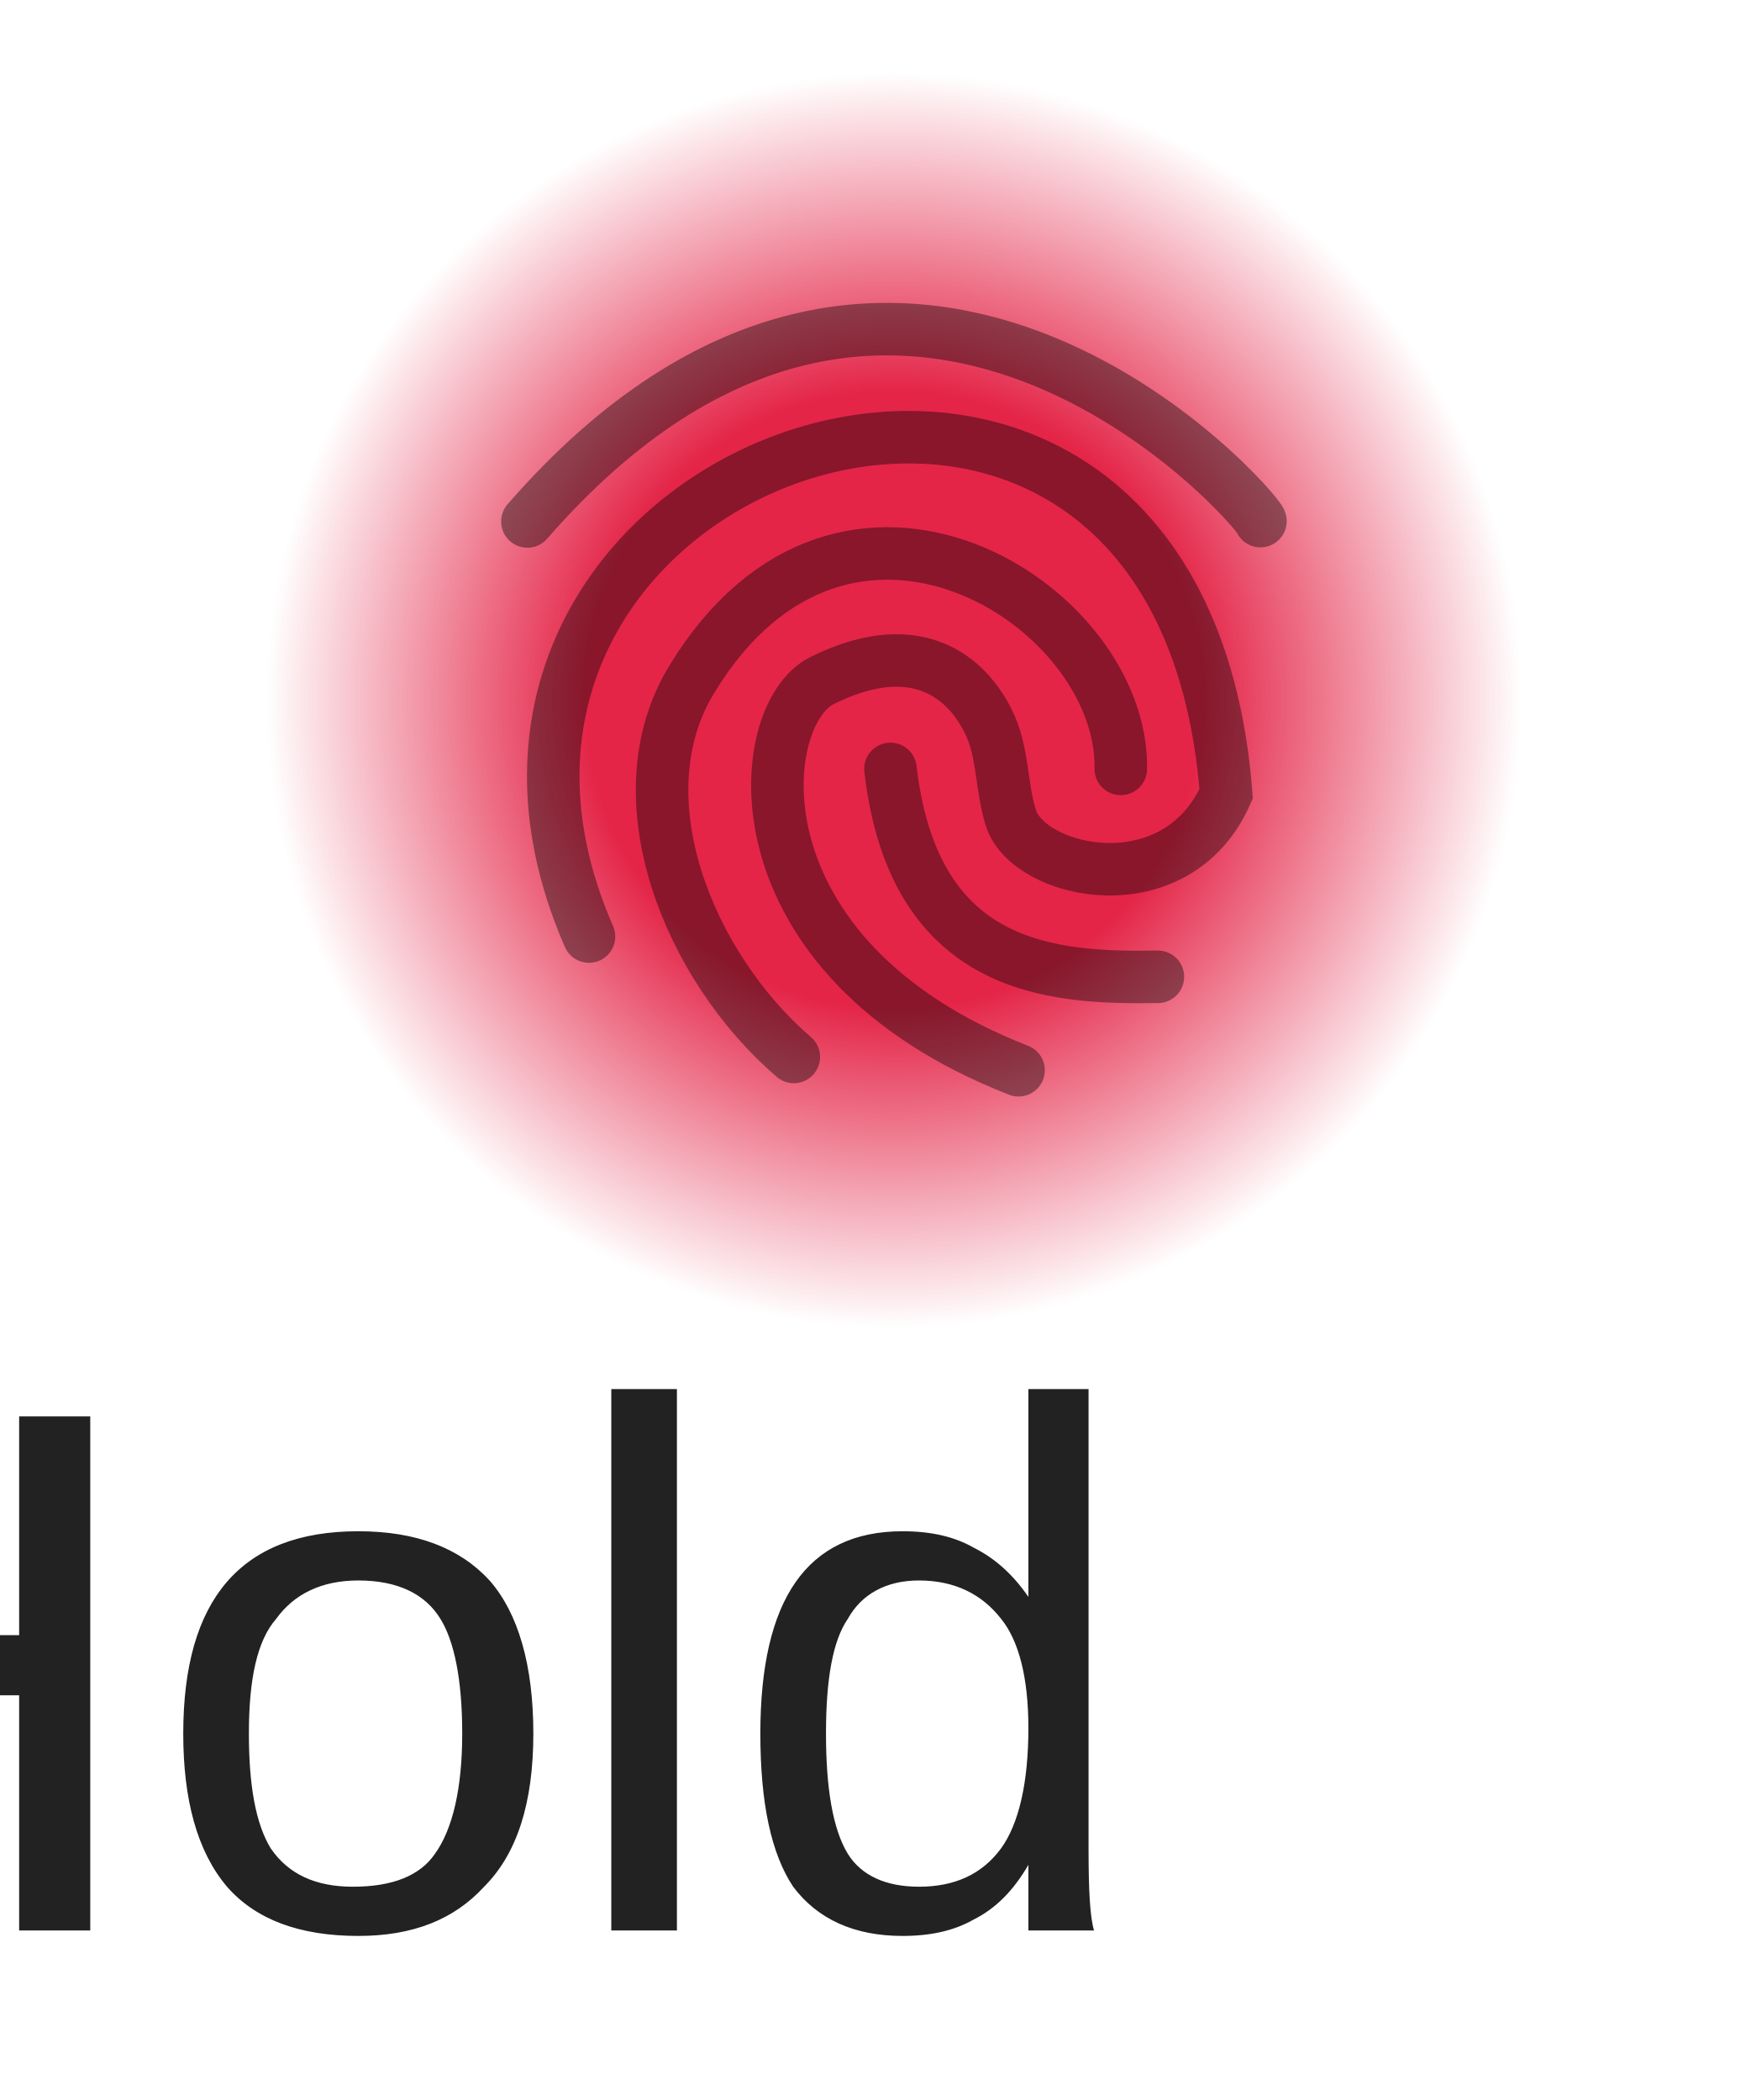
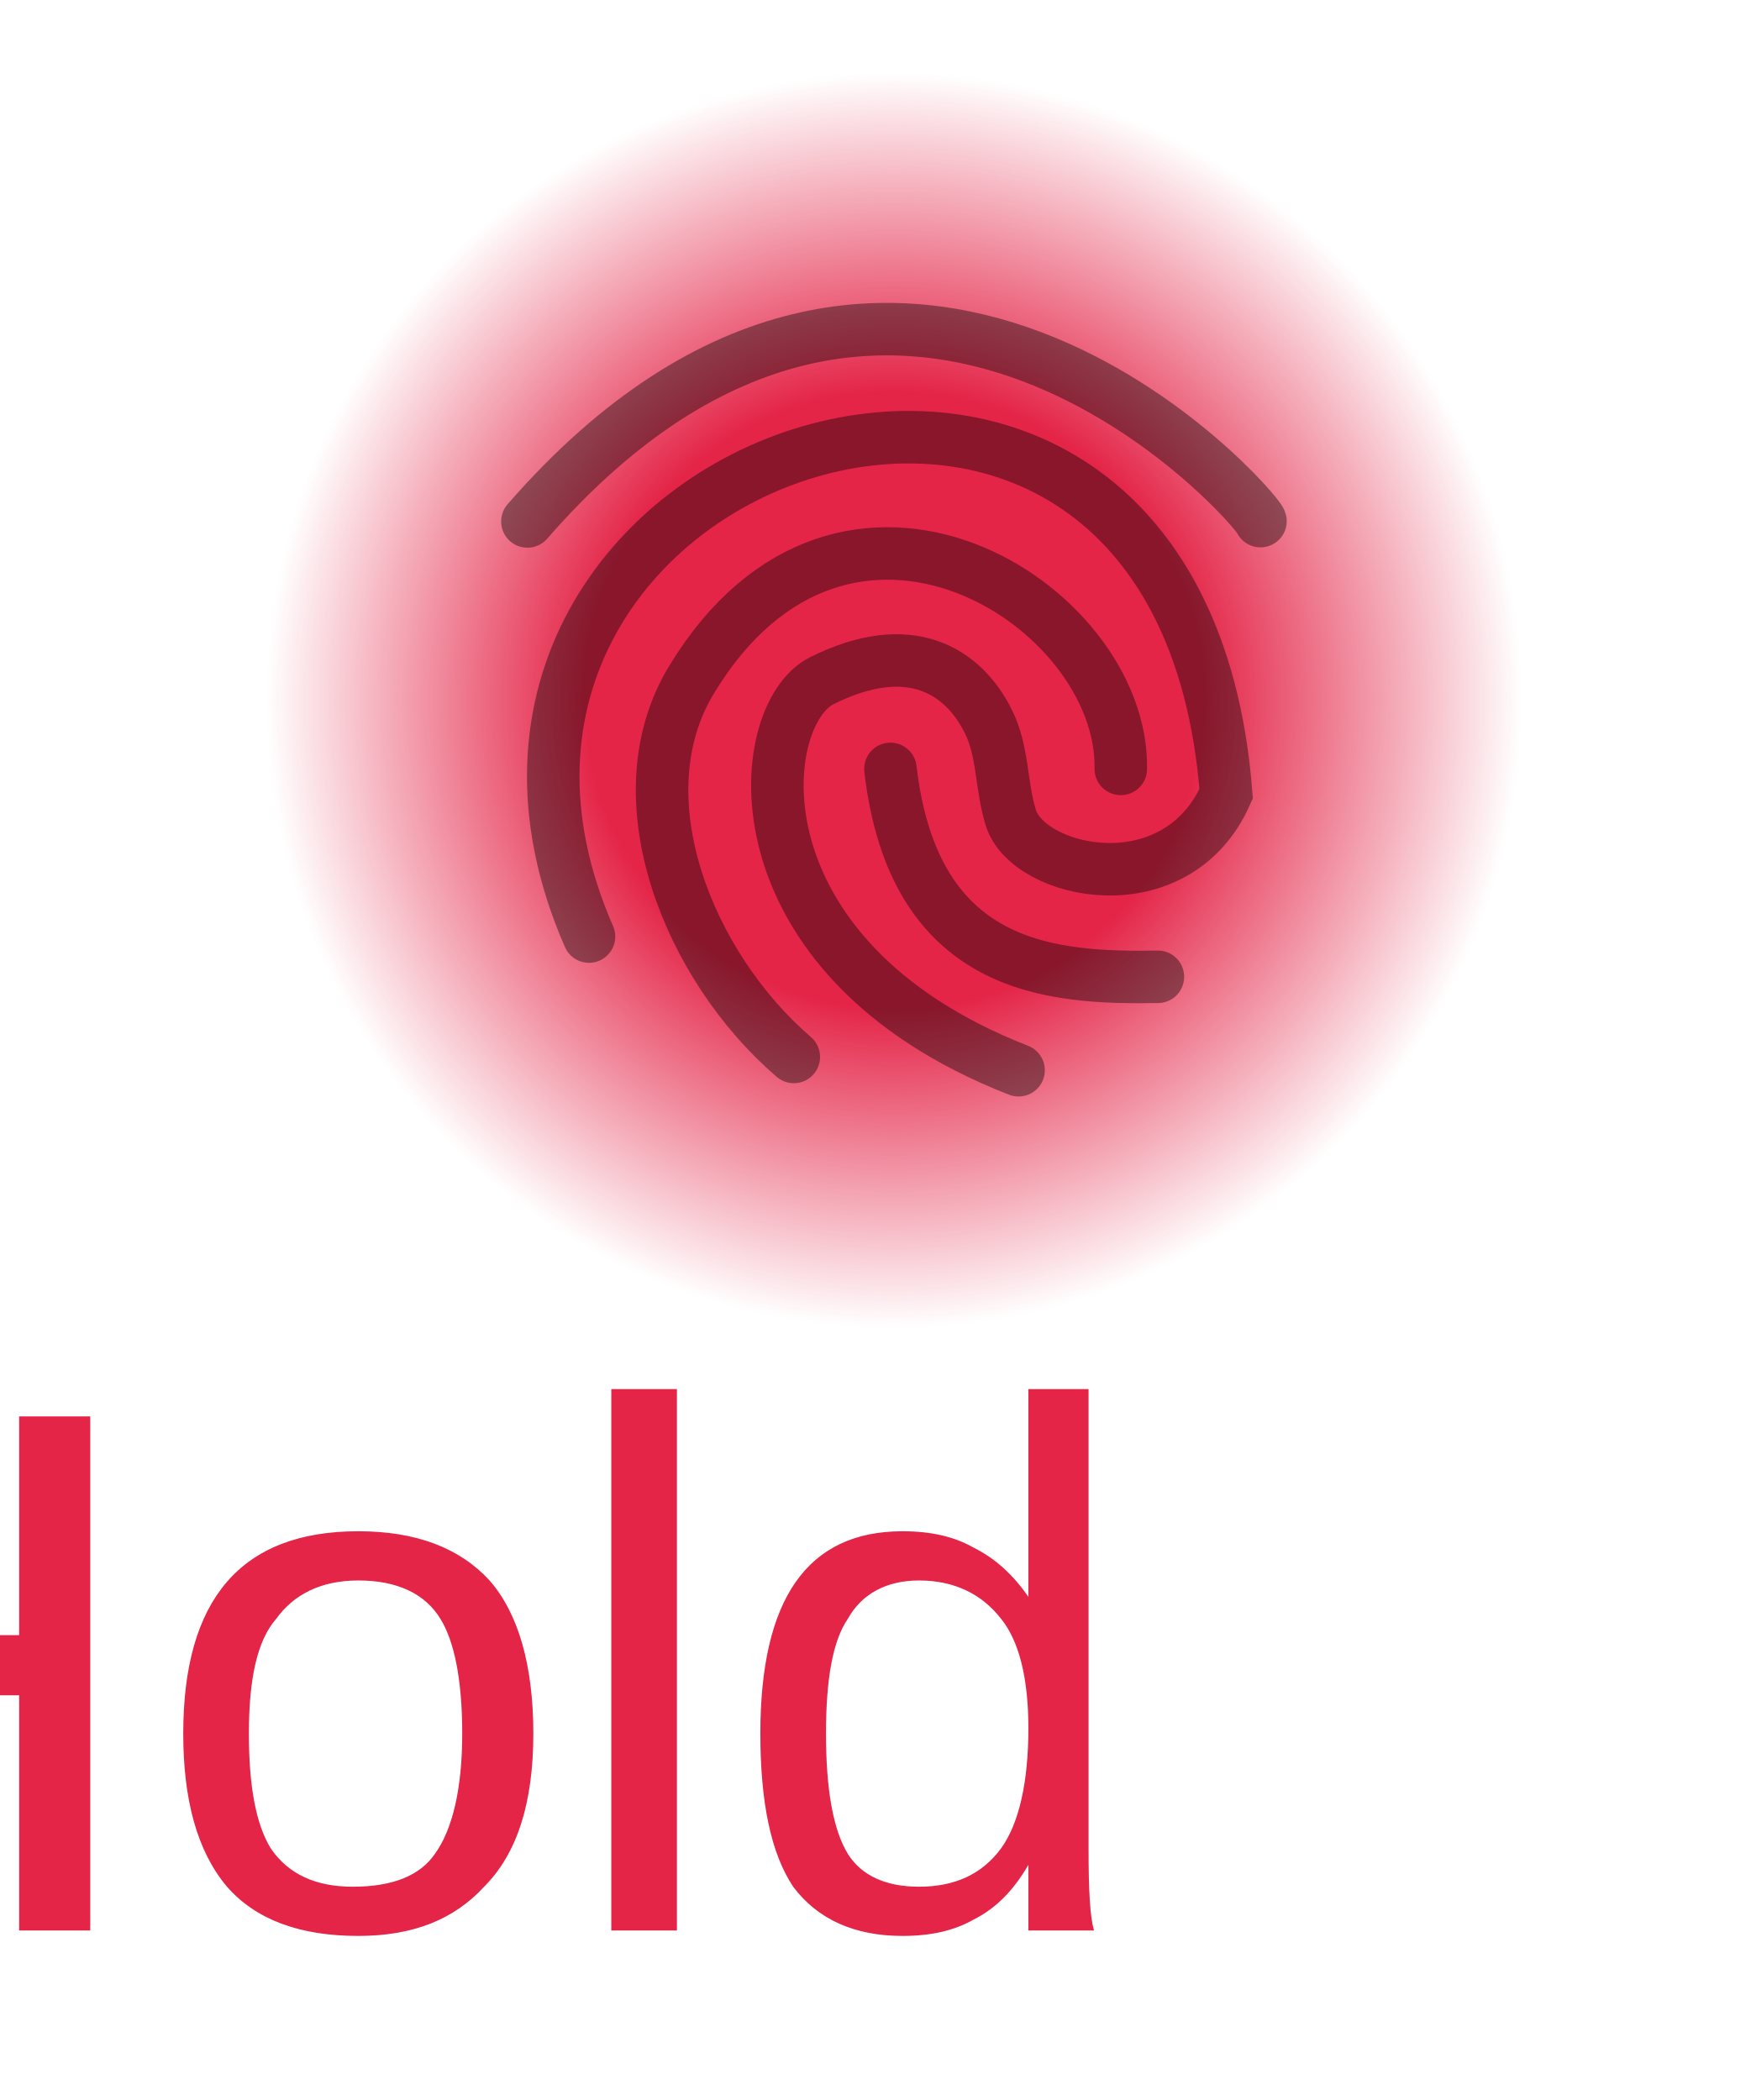
<svg xmlns="http://www.w3.org/2000/svg" xmlns:xlink="http://www.w3.org/1999/xlink" width="5mm" height="6mm" viewBox="0 0 5 6" version="1.1" id="svg1" xml:space="preserve">
  <defs id="defs1">
    <linearGradient id="linearGradient5">
      <stop style="stop-color:#e42548;stop-opacity:1;" offset="0.44" id="stop77" />
      <stop style="stop-color:#e42548;stop-opacity:0;" offset="0.895" id="stop80" />
    </linearGradient>
    <radialGradient xlink:href="#linearGradient5" id="radialGradient80" cx="48.597" cy="3.804" fx="48.597" fy="3.804" r="2" gradientUnits="userSpaceOnUse" />
  </defs>
  <g id="hitbox" transform="translate(-48.79656,-0.6501393)">
-     <text xml:space="preserve" style="font-size:2.117px;line-height:0px;font-family:Arial;-inkscape-font-specification:Arial;text-align:center;word-spacing:0.008px;writing-mode:lr-tb;direction:ltr;text-anchor:middle;fill:#222222;fill-opacity:1;fill-rule:evenodd;stroke-width:0.5;stroke-linecap:round;stroke-miterlimit:4.7;paint-order:stroke fill markers" x="2.545" y="5.515" id="button-text" transform="translate(48.79656,0.6501393)">
-       <tspan id="tspan1" style="stroke-width:0.5" x="2.545" y="5.515">Hold</tspan>
+     <text xml:space="preserve" style="font-size:2.117px;line-height:0px;font-family:Arial;-inkscape-font-specification:Arial;text-align:center;word-spacing:0.008px;writing-mode:lr-tb;direction:ltr;text-anchor:middle;fill:#e42548;fill-opacity:1;fill-rule:evenodd;stroke-width:0.5;stroke-linecap:round;stroke-miterlimit:4.7;paint-order:stroke fill markers" x="2.545" y="5.515" id="button-text" transform="translate(48.79656,0.6501393)">
+       <tspan id="tspan1" style="stroke-width:0.5;fill:#e42548;fill-opacity:1" x="2.545" y="5.515">Hold</tspan>
    </text>
    <circle style="display:inline;fill:url(#radialGradient80);fill-opacity:1;fill-rule:evenodd;stroke:none;stroke-width:0;stroke-linecap:square;stroke-miterlimit:4.7;stroke-dasharray:none;stroke-opacity:1" id="button" cx="48.597" cy="3.804" transform="translate(2.752895,-1.153418)" r="2" />
    <path id="path4" style="fill:none;stroke:#000000;stroke-width:0.15;stroke-linecap:round;stroke-linejoin:miter;stroke-dasharray:none;stroke-opacity:0.401" d="m 50.303,2.14 c 1.061,-1.218 2.086,-0.036 2.094,-0.001 m -1.057,0.708 c 0.067,0.576 0.46,0.599 0.764,0.594 M 51.064,3.67 C 50.764,3.412 50.567,2.929 50.772,2.592 51.209,1.871 52.007,2.377 51.998,2.847 M 50.479,3.326 C 49.872,1.938 52.163,1.154 52.299,2.918 52.157,3.24 51.735,3.148 51.684,2.987 51.655,2.894 51.663,2.797 51.619,2.71 51.548,2.568 51.396,2.469 51.144,2.595 c -0.197,0.098 -0.265,0.79 0.562,1.113" />
  </g>
</svg>
